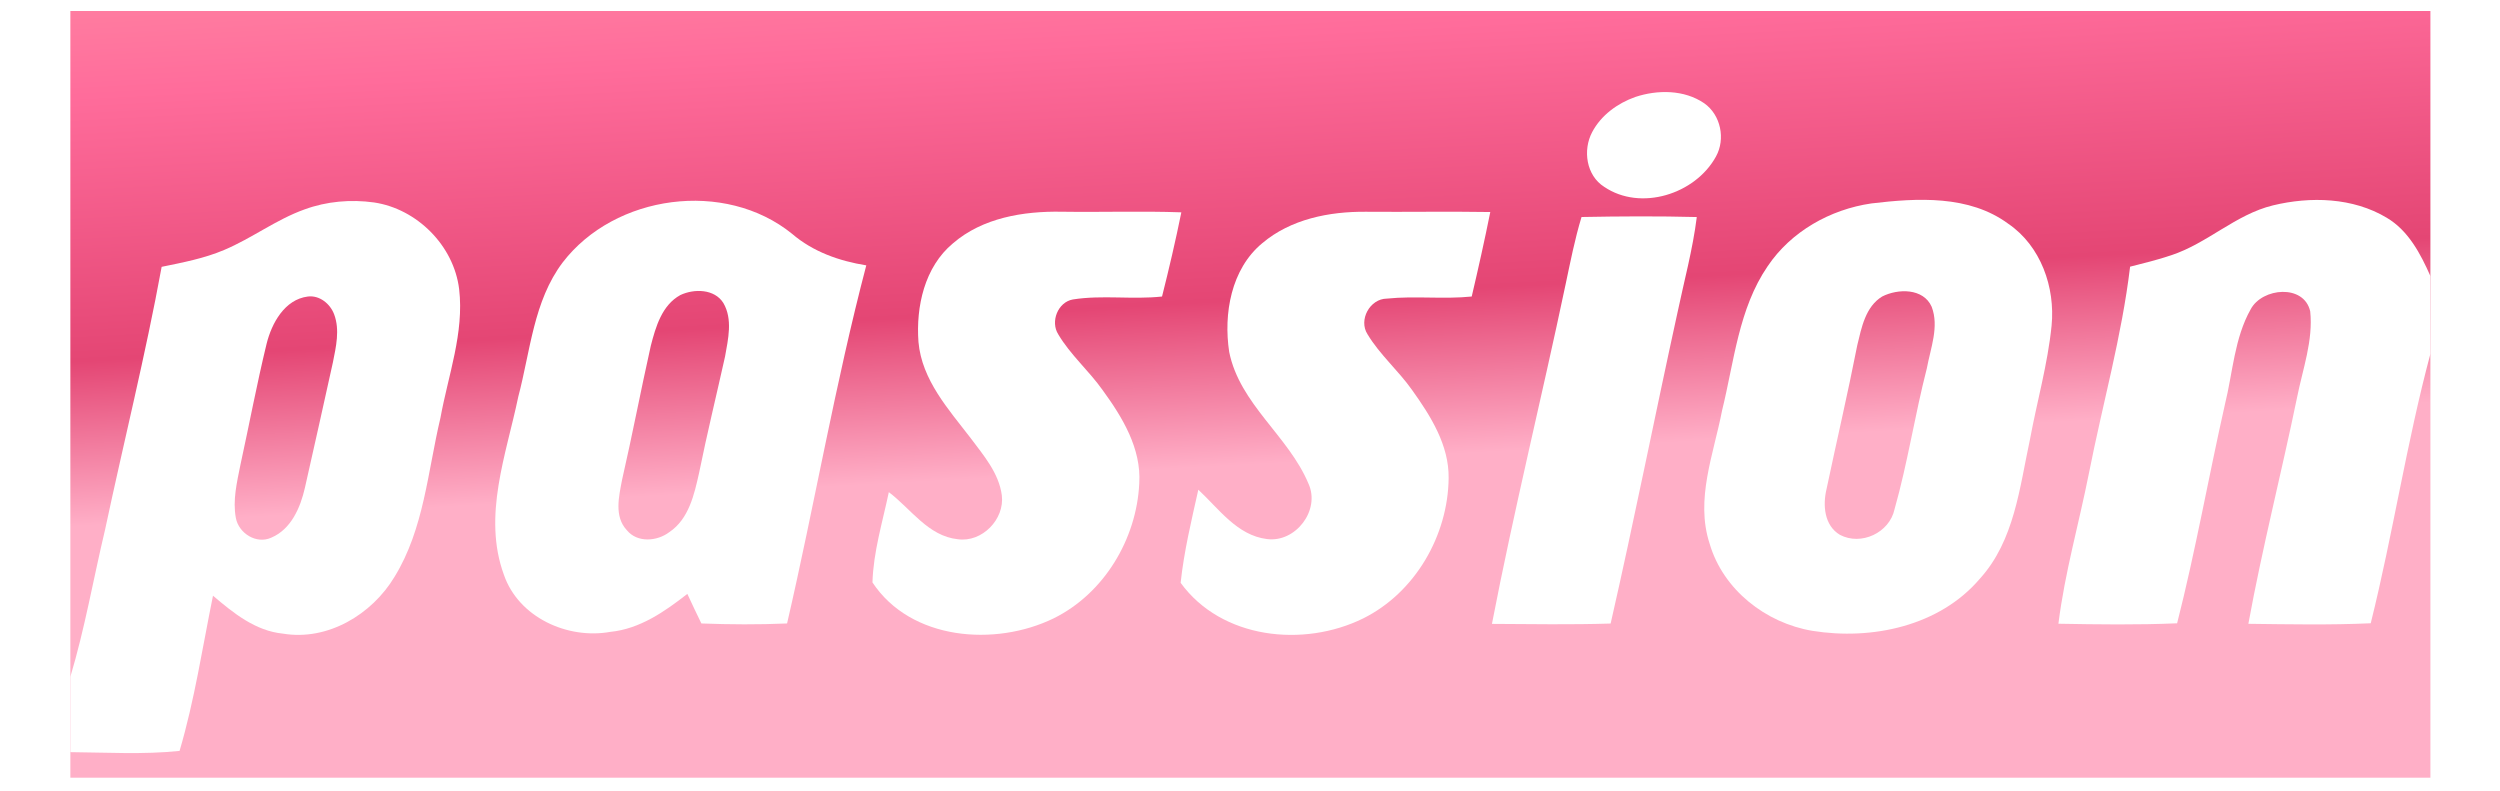
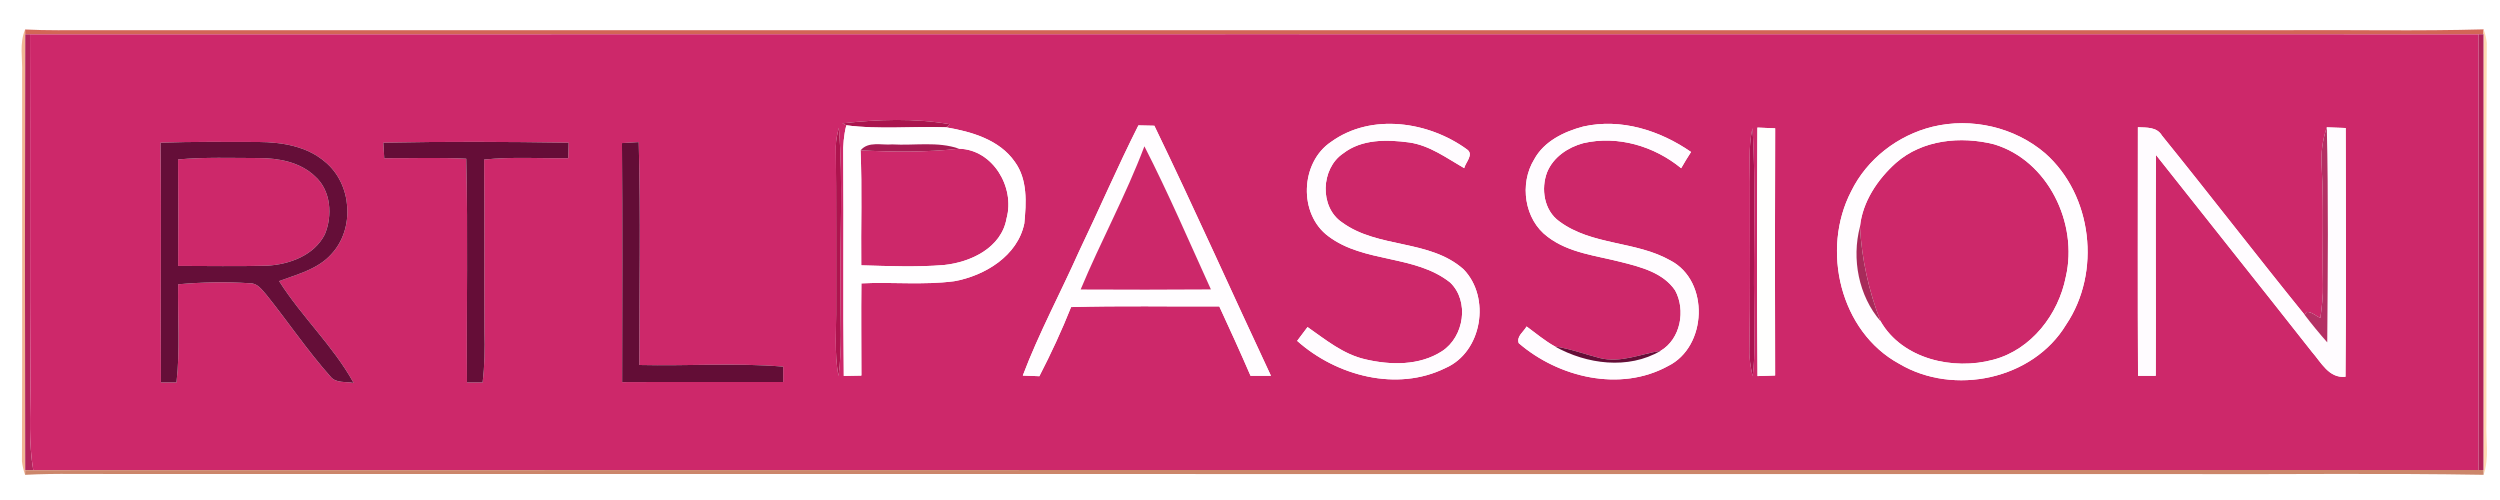
- <svg xmlns="http://www.w3.org/2000/svg" width="337.333px" height="106.667px" viewBox="0 0 253 80" version="1.1">
-   <defs>
-     <linearGradient id="linear0" gradientUnits="userSpaceOnUse" x1="466.314" y1="-18.867" x2="483.978" y2="318.177" gradientTransform="matrix(0.266316,0,0,0.266667,0,0)">
-       <stop offset="0" style="stop-color:rgb(100%,48.627%,62.745%);stop-opacity:1;" />
-       <stop offset="0.096" style="stop-color:rgb(100%,42.353%,60.784%);stop-opacity:1;" />
-       <stop offset="0.394" style="stop-color:rgb(89.412%,27.451%,45.49%);stop-opacity:1;" />
-       <stop offset="0.579" style="stop-color:rgb(100%,68.627%,78.039%);stop-opacity:1;" />
-     </linearGradient>
-   </defs>
-   <g id="surface1">
-     <path style=" stroke:none;fill-rule:nonzero;fill:url(#linear0);" d="M 7.121 1.113 L 245.957 1.113 L 245.957 78.703 L 7.121 78.703 Z M 7.121 1.113 " />
-     <path style=" stroke:none;fill-rule:nonzero;fill:rgb(100%,100%,100%);fill-opacity:1;" d="M 165.484 9.816 C 167.742 9.066 170.441 9.066 172.465 10.449 C 174.148 11.629 174.641 14.07 173.652 15.848 C 171.566 19.652 166.031 21.406 162.348 18.91 C 160.523 17.758 160.16 15.191 161.129 13.367 C 162.031 11.656 163.695 10.453 165.484 9.816 Z M 165.484 9.816 " />
-     <path style=" stroke:none;fill-rule:nonzero;fill:rgb(100%,100%,100%);fill-opacity:1;" d="M 30.824 21.191 C 33.059 20.371 35.5 20.16 37.852 20.488 C 42.203 21.133 45.93 24.863 46.465 29.258 C 46.984 33.691 45.355 37.973 44.574 42.285 C 43.285 47.699 42.91 53.527 39.926 58.375 C 37.637 62.188 33.164 64.875 28.648 64.125 C 25.852 63.855 23.617 62.039 21.555 60.285 C 20.488 65.527 19.691 70.848 18.172 75.992 C 14.496 76.375 10.805 76.148 7.121 76.117 L 7.121 68.484 C 8.59 63.59 9.453 58.551 10.637 53.586 C 12.523 44.719 14.727 35.922 16.359 27.004 C 18.504 26.562 20.676 26.152 22.699 25.289 C 25.5 24.109 27.953 22.215 30.824 21.191 M 31.152 30.008 C 28.801 30.309 27.496 32.707 26.977 34.801 C 25.992 38.855 25.223 42.965 24.332 47.039 C 23.98 48.805 23.531 50.625 23.871 52.434 C 24.172 53.977 25.945 55.09 27.438 54.418 C 29.465 53.566 30.402 51.367 30.859 49.355 C 31.82 45.137 32.75 40.906 33.688 36.68 C 34.004 35.094 34.406 33.387 33.816 31.812 C 33.418 30.742 32.336 29.859 31.152 30.008 Z M 31.152 30.008 " />
-     <path style=" stroke:none;fill-rule:nonzero;fill:rgb(100%,100%,100%);fill-opacity:1;" d="M 56.941 26.562 C 62.223 19.672 73.363 18.156 80.156 23.66 C 82.281 25.484 84.934 26.414 87.668 26.855 C 84.523 38.824 82.438 51.043 79.652 63.094 C 76.766 63.219 73.871 63.203 70.98 63.094 C 70.496 62.102 70.023 61.102 69.559 60.102 C 67.258 61.898 64.754 63.645 61.766 63.945 C 57.434 64.723 52.477 62.48 50.992 58.16 C 48.82 52.211 51.234 46.004 52.453 40.133 C 53.672 35.543 53.992 30.469 56.941 26.562 M 68.852 29.859 C 66.992 30.875 66.355 33.078 65.863 34.988 C 64.848 39.504 63.988 44.055 62.953 48.559 C 62.637 50.223 62.133 52.266 63.434 53.652 C 64.488 54.953 66.5 54.793 67.738 53.848 C 69.719 52.52 70.262 50.027 70.75 47.848 C 71.547 43.91 72.504 40.004 73.375 36.082 C 73.688 34.316 74.168 32.312 73.203 30.66 C 72.301 29.227 70.242 29.203 68.852 29.859 Z M 68.852 29.859 " />
-     <path style=" stroke:none;fill-rule:nonzero;fill:rgb(100%,100%,100%);fill-opacity:1;" d="M 189.387 20.586 C 194.023 20.035 199.27 19.719 203.238 22.645 C 206.535 24.895 208 29.078 207.621 32.957 C 207.23 36.852 206.141 40.641 205.43 44.484 C 204.383 49.34 203.859 54.707 200.371 58.555 C 196.285 63.367 189.43 64.812 183.414 63.84 C 178.695 63.051 174.375 59.684 173.012 55.012 C 171.547 50.52 173.426 45.949 174.273 41.543 C 175.496 36.602 175.941 31.246 178.887 26.941 C 181.258 23.418 185.223 21.191 189.387 20.586 M 190.473 30.008 C 188.785 31.039 188.387 33.152 187.957 34.934 C 187.004 39.789 185.871 44.617 184.852 49.465 C 184.453 51.102 184.598 53.168 186.199 54.125 C 188.34 55.258 191.215 53.918 191.727 51.535 C 193.059 46.836 193.785 41.984 195 37.258 C 195.371 35.23 196.258 33.066 195.484 31.043 C 194.641 29.145 192.066 29.195 190.473 30.008 Z M 190.473 30.008 " />
-     <path style=" stroke:none;fill-rule:nonzero;fill:rgb(100%,100%,100%);fill-opacity:1;" d="M 230.02 20.785 C 233.82 19.863 238.117 19.98 241.543 22.039 C 243.734 23.336 244.961 25.688 245.957 27.941 L 245.957 35.805 C 243.547 44.801 242.168 54.039 239.918 63.074 C 235.793 63.262 231.66 63.18 227.535 63.129 C 228.938 55.441 230.887 47.863 232.465 40.211 C 233.035 37.34 234.105 34.465 233.793 31.508 C 233.168 28.727 228.941 29.109 227.773 31.293 C 226.117 34.227 225.961 37.703 225.164 40.922 C 223.5 48.293 222.188 55.758 220.324 63.078 C 216.32 63.25 212.312 63.195 208.312 63.121 C 208.953 57.961 210.398 52.957 211.406 47.863 C 212.777 40.902 214.723 34.047 215.566 26.988 C 216.957 26.633 218.355 26.297 219.711 25.836 C 223.387 24.633 226.234 21.707 230.02 20.785 Z M 230.02 20.785 " />
-     <path style=" stroke:none;fill-rule:nonzero;fill:rgb(100%,100%,100%);fill-opacity:1;" d="M 96.434 24.629 C 99.438 22.035 103.574 21.359 107.426 21.426 C 111.465 21.488 115.512 21.344 119.551 21.488 C 118.973 24.348 118.309 27.184 117.598 30.008 C 114.598 30.336 111.555 29.832 108.574 30.305 C 107.051 30.574 106.281 32.555 107.094 33.832 C 108.324 35.91 110.191 37.508 111.582 39.473 C 113.582 42.215 115.512 45.387 115.293 48.922 C 115.027 54.551 111.73 60.062 106.629 62.578 C 100.715 65.461 92.172 64.812 88.293 58.941 C 88.383 55.84 89.316 52.828 89.949 49.805 C 92.18 51.488 93.934 54.258 96.93 54.57 C 99.379 54.918 101.691 52.551 101.383 50.117 C 101.086 47.871 99.535 46.082 98.23 44.336 C 95.988 41.418 93.289 38.453 92.949 34.609 C 92.684 31.031 93.562 27.02 96.434 24.629 Z M 96.434 24.629 " />
-     <path style=" stroke:none;fill-rule:nonzero;fill:rgb(100%,100%,100%);fill-opacity:1;" d="M 127.738 24.613 C 130.621 22.172 134.516 21.402 138.199 21.43 C 142.402 21.465 146.605 21.387 150.816 21.457 C 150.242 24.316 149.605 27.164 148.938 30.008 C 146.082 30.301 143.203 29.926 140.355 30.219 C 138.629 30.23 137.457 32.383 138.395 33.832 C 139.645 35.906 141.516 37.5 142.906 39.473 C 144.781 42.094 146.648 45.047 146.602 48.391 C 146.539 54.203 143.203 59.98 137.949 62.586 C 131.926 65.551 123.621 64.684 119.48 58.98 C 119.82 55.793 120.574 52.68 121.27 49.559 C 123.34 51.477 125.191 54.176 128.207 54.551 C 131.109 54.941 133.652 51.637 132.414 48.938 C 130.398 44.117 125.465 40.914 124.395 35.621 C 123.805 31.754 124.586 27.223 127.738 24.613 Z M 127.738 24.613 " />
-     <path style=" stroke:none;fill-rule:nonzero;fill:rgb(100%,100%,100%);fill-opacity:1;" d="M 160.051 21.961 C 163.938 21.887 167.828 21.863 171.715 21.965 C 171.305 25.254 170.426 28.465 169.746 31.707 C 167.453 42.16 165.379 52.668 162.996 63.102 C 158.996 63.227 154.988 63.16 150.984 63.137 C 153.203 51.633 156.027 40.238 158.441 28.766 C 158.926 26.484 159.371 24.191 160.051 21.961 Z M 160.051 21.961 " />
+ <svg xmlns="http://www.w3.org/2000/svg" width="580pt" height="116pt" viewBox="0 0 580 116" version="1.1">
+   <g id="#ffffffff">
+ </g>
+   <g id="#f0b694ff">
+     <path fill="#f0b694" opacity="1.00" d=" M 5.13 17.00 C 5.26 13.62 4.45 10.05 5.83 6.84 L 5.86 7.96 C 5.77 41.67 5.77 75.38 5.85 109.08 L 5.82 110.16 C 5.46 109.14 5.21 108.10 5.09 107.03 C 5.19 77.02 5.12 47.01 5.13 17.00 Z" />
+   </g>
+   <g id="#d36556ff">
+     <path fill="#d36556" opacity="1.00" d=" M 5.83 6.84 C 10.88 7.10 15.94 6.99 21.00 7.01 C 191.00 7.00 361.00 7.01 530.99 7.00 C 546.06 6.90 561.13 7.24 576.19 6.81 L 576.17 7.94 L 575.02 7.96 C 385.67 7.95 196.32 7.92 6.97 7.97 L 5.86 7.96 L 5.83 6.84 Z" />
+   </g>
+   <g id="#ffdab2ff">
+     <path fill="#ffdab2" opacity="1.00" d=" M 576.19 6.81 C 576.58 7.83 576.83 8.88 576.94 9.96 C 576.75 39.31 576.91 68.65 576.85 98.00 C 576.69 102.05 577.56 106.24 576.19 110.16 L 576.16 109.05 C 576.21 75.35 576.17 41.64 576.17 7.94 L 576.19 6.81 Z" />
+   </g>
+   <g id="#b1245cff">
+     <path fill="#b1245c" opacity="1.00" d=" M 5.86 7.96 L 6.97 7.97 C 7.05 35.31 6.91 62.65 7.06 90.00 C 7.03 96.36 6.64 102.77 7.72 109.08 C 7.25 109.08 6.32 109.08 5.85 109.08 C 5.77 75.38 5.77 41.67 5.86 7.96 Z" />
+   </g>
+   <g id="#cd286aff">
+     <path fill="#cd286a" opacity="1.00" d=" M 6.97 7.97 C 196.32 7.92 385.67 7.95 575.02 7.96 C 575.00 41.65 575.01 75.35 575.02 109.04 C 385.92 109.05 196.82 109.02 7.72 109.08 C 6.64 102.77 7.03 96.36 7.06 90.00 C 6.91 62.65 7.05 35.31 6.97 7.97 M 195.43 28.62 L 196.35 29.07 C 195.77 31.33 195.57 33.67 195.64 36.00 C 195.77 53.07 195.56 70.14 195.76 87.21 C 197.12 87.18 198.48 87.15 199.84 87.13 C 199.84 80.00 199.76 72.87 199.84 65.74 C 207.02 65.39 214.25 66.18 221.39 65.24 C 228.48 63.96 236.10 59.36 237.64 51.84 C 238.10 47.05 238.43 41.65 235.44 37.55 C 231.85 32.39 225.38 30.55 219.50 29.54 L 220.42 28.83 C 212.22 27.38 203.68 27.69 195.43 28.62 M 264.11 29.09 C 259.25 38.72 254.99 48.63 250.33 58.35 C 246.04 67.97 241.02 77.28 237.29 87.13 C 238.25 87.17 240.17 87.24 241.13 87.28 C 243.83 82.05 246.31 76.71 248.49 71.24 C 259.95 70.90 271.41 71.15 282.88 71.09 C 285.35 76.43 287.80 81.79 290.13 87.19 C 291.70 87.19 293.28 87.19 294.86 87.19 C 285.80 67.87 277.11 48.38 267.81 29.17 C 266.57 29.14 265.34 29.12 264.11 29.09 M 308.85 32.89 C 301.65 37.67 301.20 49.68 308.21 54.83 C 316.49 61.06 328.28 59.05 336.45 65.55 C 340.96 69.90 339.68 78.16 334.53 81.49 C 329.30 84.87 322.59 84.74 316.73 83.36 C 311.62 82.19 307.54 78.81 303.35 75.88 C 302.54 76.95 301.74 78.01 300.94 79.08 C 310.02 87.19 324.08 90.96 335.35 85.38 C 343.88 81.67 345.89 68.99 339.54 62.48 C 331.67 55.48 319.74 57.71 311.38 51.61 C 306.06 48.06 306.41 39.08 311.62 35.59 C 315.95 32.23 321.80 32.35 326.96 33.05 C 331.71 33.74 335.63 36.68 339.69 39.01 C 340.01 37.67 341.97 35.85 340.37 34.69 C 331.49 28.20 318.17 26.17 308.85 32.89 M 367.31 29.36 C 362.86 30.54 358.23 32.76 355.94 36.97 C 352.46 42.61 353.62 50.93 359.06 54.94 C 363.99 58.72 370.40 59.30 376.22 60.82 C 380.74 61.96 385.86 63.29 388.63 67.37 C 391.12 71.96 389.92 78.62 385.27 81.39 C 380.59 82.13 375.90 84.29 371.12 83.06 C 367.66 82.18 364.30 80.89 360.76 80.39 C 358.40 79.08 356.34 77.33 354.17 75.74 C 353.51 76.97 351.78 78.03 352.35 79.61 C 361.58 87.58 375.89 91.01 386.96 84.93 C 396.07 80.49 396.68 65.22 387.56 60.45 C 379.53 55.87 369.28 56.99 361.72 51.33 C 358.21 48.80 357.45 43.78 358.94 39.93 C 360.37 36.45 363.76 34.18 367.29 33.22 C 375.29 31.36 383.75 33.88 390.03 39.02 C 390.75 37.74 391.52 36.50 392.32 35.26 C 385.10 30.26 376.07 27.38 367.31 29.36 M 448.34 29.41 C 440.29 31.39 433.14 36.90 429.48 44.38 C 422.44 57.91 426.89 76.94 440.63 84.40 C 453.26 91.90 471.62 88.09 479.33 75.33 C 487.51 63.20 485.48 45.29 474.47 35.56 C 467.39 29.50 457.37 27.20 448.34 29.41 M 193.91 33.94 C 194.05 46.29 193.95 58.64 193.99 70.99 C 194.05 76.41 193.52 81.88 194.53 87.25 C 195.41 80.87 194.95 74.41 195.00 68.00 C 194.81 55.22 195.63 42.39 194.62 29.65 C 194.25 31.05 193.94 32.49 193.91 33.94 M 405.98 44.00 C 405.94 56.34 406.10 68.68 405.86 81.02 C 405.79 83.14 406.15 85.23 406.62 87.29 C 407.31 81.88 406.92 76.43 406.97 71.00 C 406.73 57.25 407.46 43.46 406.57 29.74 C 405.52 34.43 406.05 39.24 405.98 44.00 M 407.72 29.60 C 407.63 48.82 407.57 68.03 407.75 87.25 C 409.10 87.20 410.46 87.15 411.83 87.11 C 411.79 67.99 411.76 48.88 411.84 29.77 C 410.46 29.71 409.09 29.65 407.72 29.60 M 495.99 29.52 C 495.99 48.74 495.93 67.96 496.02 87.18 C 497.38 87.18 498.76 87.19 500.13 87.19 C 500.22 70.11 500.05 53.02 500.19 35.95 C 512.22 51.20 524.36 66.36 536.36 81.63 C 538.52 84.08 540.31 87.81 544.15 87.41 C 544.34 68.18 544.24 48.93 544.20 29.70 C 542.73 29.64 541.27 29.59 539.82 29.54 C 538.81 32.48 538.41 35.58 538.63 38.67 C 539.14 47.77 538.74 56.89 538.92 66.00 C 538.99 68.60 538.67 71.19 538.33 73.76 C 537.27 73.30 536.34 72.34 535.14 72.36 L 534.64 73.00 C 523.50 59.25 512.71 45.21 501.58 31.46 C 500.38 29.41 498.03 29.63 495.99 29.52 M 37.24 33.11 C 37.46 51.65 37.22 70.20 37.34 88.74 C 38.54 88.73 39.74 88.73 40.94 88.73 C 41.82 81.17 41.19 73.55 41.33 65.96 C 46.86 65.46 52.45 65.34 57.99 65.72 C 59.71 65.67 60.73 67.18 61.74 68.31 C 66.79 74.60 71.30 81.32 76.66 87.35 C 77.94 88.97 80.25 88.47 82.05 88.85 C 77.31 80.27 69.98 73.48 64.75 65.21 C 69.02 63.62 73.78 62.46 76.91 58.92 C 82.39 53.03 81.64 42.65 75.43 37.56 C 71.20 33.92 65.42 32.98 60.01 32.94 C 52.42 32.93 44.82 32.83 37.24 33.11 M 88.93 33.11 C 89.00 34.31 89.07 35.50 89.15 36.70 C 95.49 36.73 101.83 36.50 108.17 36.82 C 108.59 54.12 108.21 71.43 108.34 88.74 C 109.55 88.73 110.75 88.73 111.96 88.73 C 112.44 84.84 112.51 80.91 112.40 77.00 C 112.33 63.67 112.45 50.35 112.31 37.02 C 118.80 36.33 125.32 36.79 131.83 36.70 C 131.86 35.50 131.89 34.31 131.93 33.11 C 117.60 32.88 103.25 32.81 88.93 33.11 M 144.30 33.20 C 144.44 51.68 144.36 70.17 144.34 88.65 C 156.80 88.58 169.25 88.65 181.70 88.63 C 181.70 87.44 181.70 86.25 181.70 85.06 C 170.61 84.13 159.45 84.95 148.33 84.68 C 148.31 67.45 148.65 50.20 148.18 32.97 C 146.88 33.05 145.59 33.12 144.30 33.20 Z" />
+     <path fill="#cd286a" opacity="1.00" d=" M 439.85 37.80 C 445.99 32.39 454.93 31.53 462.61 33.47 C 475.15 37.22 482.15 51.84 479.27 64.22 C 477.56 72.95 471.28 81.11 462.47 83.45 C 453.16 86.00 441.33 83.32 436.29 74.53 C 433.55 67.50 431.93 60.15 431.51 52.61 C 432.08 46.84 435.60 41.60 439.85 37.80 Z" />
+     <path fill="#cd286a" opacity="1.00" d=" M 199.65 34.89 C 207.26 35.26 214.91 35.36 222.50 34.50 C 230.32 34.68 235.51 43.41 233.53 50.65 C 232.36 57.48 225.23 60.85 218.98 61.49 C 212.61 62.01 206.20 61.73 199.81 61.56 C 199.71 52.67 200.03 43.77 199.65 34.89 Z" />
+     <path fill="#cd286a" opacity="1.00" d=" M 41.31 36.99 C 47.52 36.43 53.76 36.66 59.99 36.67 C 64.63 36.68 69.62 37.58 73.09 40.91 C 76.80 44.21 77.19 50.02 75.35 54.39 C 72.88 59.28 67.10 61.36 61.93 61.64 C 55.06 61.83 48.19 61.69 41.32 61.69 C 41.39 53.46 41.36 45.23 41.31 36.99 Z" />
+   </g>
+   <g id="#b0225aff">
+     <path fill="#b0225a" opacity="1.00" d=" M 575.02 7.96 L 576.17 7.94 C 576.17 41.64 576.21 75.35 576.16 109.05 L 575.02 109.04 C 575.01 75.35 575.00 41.65 575.02 7.96 Z" />
+   </g>
+   <g id="#aa154eff">
+     <path fill="#aa154e" opacity="1.00" d=" M 195.43 28.62 C 203.68 27.69 212.22 27.38 220.42 28.83 L 219.50 29.54 C 211.79 29.26 204.01 30.09 196.35 29.07 L 195.43 28.62 Z" />
+   </g>
+   <g id="#fffeffff">
+     <path fill="#fffeff" opacity="1.00" d=" M 196.35 29.07 C 204.01 30.09 211.79 29.26 219.50 29.54 C 225.38 30.55 231.85 32.39 235.44 37.55 C 238.43 41.65 238.10 47.05 237.64 51.84 C 236.10 59.36 228.48 63.96 221.39 65.24 C 214.25 66.18 207.02 65.39 199.84 65.74 C 199.76 72.87 199.84 80.00 199.84 87.13 C 198.48 87.15 197.12 87.18 195.76 87.21 C 195.56 70.14 195.77 53.07 195.64 36.00 C 195.57 33.67 195.77 31.33 196.35 29.07 M 199.65 34.89 C 200.03 43.77 199.71 52.67 199.81 61.56 C 206.20 61.73 212.61 62.01 218.98 61.49 C 225.23 60.85 232.36 57.48 233.53 50.65 C 235.51 43.41 230.32 34.68 222.50 34.50 C 217.52 32.76 212.15 33.81 207.00 33.50 C 204.54 33.73 201.46 32.70 199.65 34.89 Z" />
+   </g>
+   <g id="#fffdffff">
+     <path fill="#fffdff" opacity="1.00" d=" M 264.11 29.09 C 265.34 29.12 266.57 29.14 267.81 29.17 C 277.11 48.38 285.80 67.87 294.86 87.19 C 293.28 87.19 291.70 87.19 290.13 87.19 C 287.80 81.79 285.35 76.43 282.88 71.09 C 271.41 71.15 259.95 70.90 248.49 71.24 C 246.31 76.71 243.83 82.05 241.13 87.28 C 240.17 87.24 238.25 87.17 237.29 87.13 C 241.02 77.28 246.04 67.97 250.33 58.35 C 254.99 48.63 259.25 38.72 264.11 29.09 M 265.50 33.94 C 261.22 45.30 255.37 55.97 250.71 67.16 C 260.78 67.21 270.85 67.22 280.93 67.14 C 275.88 56.03 271.06 44.80 265.50 33.94 Z" />
+     <path fill="#fffdff" opacity="1.00" d=" M 448.34 29.41 C 457.37 27.20 467.39 29.50 474.47 35.56 C 485.48 45.29 487.51 63.20 479.33 75.33 C 471.62 88.09 453.26 91.90 440.63 84.40 C 426.89 76.94 422.44 57.91 429.48 44.38 C 433.14 36.90 440.29 31.39 448.34 29.41 M 439.85 37.80 C 435.60 41.60 432.08 46.84 431.51 52.61 C 429.55 60.07 431.20 68.64 436.29 74.53 C 441.33 83.32 453.16 86.00 462.47 83.45 C 471.28 81.11 477.56 72.95 479.27 64.22 C 482.15 51.84 475.15 37.22 462.61 33.47 C 454.93 31.53 445.99 32.39 439.85 37.80 Z" />
+   </g>
+   <g id="#fffcffff">
+     <path fill="#fffcff" opacity="1.00" d=" M 308.85 32.89 C 318.17 26.17 331.49 28.20 340.37 34.69 C 341.97 35.85 340.01 37.67 339.69 39.01 C 335.63 36.68 331.71 33.74 326.96 33.05 C 321.80 32.35 315.95 32.23 311.62 35.59 C 306.41 39.08 306.06 48.06 311.38 51.61 C 319.74 57.71 331.67 55.48 339.54 62.48 C 345.89 68.99 343.88 81.67 335.35 85.38 C 324.08 90.96 310.02 87.19 300.94 79.08 C 301.74 78.01 302.54 76.95 303.35 75.88 C 307.54 78.81 311.62 82.19 316.73 83.36 C 322.59 84.74 329.30 84.87 334.53 81.49 C 339.68 78.16 340.96 69.90 336.45 65.55 C 328.28 59.05 316.49 61.06 308.21 54.83 C 301.20 49.68 301.65 37.67 308.85 32.89 Z" />
+     <path fill="#fffcff" opacity="1.00" d=" M 367.31 29.36 C 376.07 27.38 385.10 30.26 392.32 35.26 C 391.52 36.50 390.75 37.74 390.03 39.02 C 383.75 33.88 375.29 31.36 367.29 33.22 C 363.76 34.18 360.37 36.45 358.94 39.93 C 357.45 43.78 358.21 48.80 361.72 51.33 C 369.28 56.99 379.53 55.87 387.56 60.45 C 396.68 65.22 396.07 80.49 386.96 84.93 C 375.89 91.01 361.58 87.58 352.35 79.61 C 351.78 78.03 353.51 76.97 354.17 75.74 C 356.34 77.33 358.40 79.08 360.76 80.39 C 368.11 84.51 377.75 85.80 385.27 81.39 C 389.92 78.62 391.12 71.96 388.63 67.37 C 385.86 63.29 380.74 61.96 376.22 60.82 C 370.40 59.30 363.99 58.72 359.06 54.94 C 353.62 50.93 352.46 42.61 355.94 36.97 C 358.23 32.76 362.86 30.54 367.31 29.36 Z" />
+     <path fill="#fffcff" opacity="1.00" d=" M 495.99 29.52 C 498.03 29.63 500.38 29.41 501.58 31.46 C 512.71 45.21 523.50 59.25 534.64 73.00 C 536.32 75.21 538.08 77.35 539.92 79.43 C 540.05 62.80 540.21 46.16 539.82 29.54 C 541.27 29.59 542.73 29.64 544.20 29.70 C 544.24 48.93 544.34 68.18 544.15 87.41 C 540.31 87.81 538.52 84.08 536.36 81.63 C 524.36 66.36 512.22 51.20 500.19 35.95 C 500.05 53.02 500.22 70.11 500.13 87.19 C 498.76 87.19 497.38 87.18 496.02 87.18 C 495.93 67.96 495.99 48.74 495.99 29.52 Z" />
+   </g>
+   <g id="#ad144eff">
+     <path fill="#ad144e" opacity="1.00" d=" M 193.91 33.94 C 193.94 32.49 194.25 31.05 194.62 29.65 C 195.63 42.39 194.81 55.22 195.00 68.00 C 194.95 74.41 195.41 80.87 194.53 87.25 C 193.52 81.88 194.05 76.41 193.99 70.99 C 193.95 58.64 194.05 46.29 193.91 33.94 Z" />
+   </g>
+   <g id="#aa1451ff">
+     <path fill="#aa1451" opacity="1.00" d=" M 405.98 44.00 C 406.05 39.24 405.52 34.43 406.57 29.74 C 407.46 43.46 406.73 57.25 406.97 71.00 C 406.92 76.43 407.31 81.88 406.62 87.29 C 406.15 85.23 405.79 83.14 405.86 81.02 C 406.10 68.68 405.94 56.34 405.98 44.00 Z" />
+   </g>
+   <g id="#fffffeff">
+     <path fill="#fffffe" opacity="1.00" d=" M 407.72 29.60 C 409.09 29.65 410.46 29.71 411.84 29.77 C 411.76 48.88 411.79 67.99 411.83 87.11 C 410.46 87.15 409.10 87.20 407.75 87.25 C 407.57 68.03 407.63 48.82 407.72 29.60 Z" />
+   </g>
+   <g id="#b43064ff">
+     <path fill="#b43064" opacity="1.00" d=" M 538.63 38.67 C 538.41 35.58 538.81 32.48 539.82 29.54 C 540.21 46.16 540.05 62.80 539.92 79.43 C 538.08 77.35 536.32 75.21 534.64 73.00 L 535.14 72.36 C 536.34 72.34 537.27 73.30 538.33 73.76 C 538.67 71.19 538.99 68.60 538.92 66.00 C 538.74 56.89 539.14 47.77 538.63 38.67 Z" />
+   </g>
+   <g id="#650e38ff">
+     <path fill="#650e38" opacity="1.00" d=" M 37.24 33.11 C 44.82 32.83 52.42 32.93 60.01 32.94 C 65.42 32.98 71.20 33.92 75.43 37.56 C 81.64 42.65 82.39 53.03 76.91 58.92 C 73.78 62.46 69.02 63.62 64.75 65.21 C 69.98 73.48 77.31 80.27 82.05 88.85 C 80.25 88.47 77.94 88.97 76.66 87.35 C 71.30 81.32 66.79 74.60 61.74 68.31 C 60.73 67.18 59.71 65.67 57.99 65.72 C 52.45 65.34 46.86 65.46 41.33 65.96 C 41.19 73.55 41.82 81.17 40.94 88.73 C 39.74 88.73 38.54 88.73 37.34 88.74 C 37.22 70.20 37.46 51.65 37.24 33.11 M 41.31 36.99 C 41.36 45.23 41.39 53.46 41.32 61.69 C 48.19 61.69 55.06 61.83 61.93 61.64 C 67.10 61.36 72.88 59.28 75.35 54.39 C 77.19 50.02 76.80 44.21 73.09 40.91 C 69.62 37.58 64.63 36.68 59.99 36.67 C 53.76 36.66 47.52 36.43 41.31 36.99 Z" />
+   </g>
+   <g id="#650d37ff">
+     <path fill="#650d37" opacity="1.00" d=" M 88.93 33.11 C 103.25 32.81 117.60 32.88 131.93 33.11 C 131.89 34.31 131.86 35.50 131.83 36.70 C 125.32 36.79 118.80 36.33 112.31 37.02 C 112.45 50.35 112.33 63.67 112.40 77.00 C 112.51 80.91 112.44 84.84 111.96 88.73 C 110.75 88.73 109.55 88.73 108.34 88.74 C 108.21 71.43 108.59 54.12 108.17 36.82 C 101.83 36.50 95.49 36.73 89.15 36.70 C 89.07 35.50 89.00 34.31 88.93 33.11 Z" />
+     <path fill="#650d37" opacity="1.00" d=" M 360.76 80.39 C 364.30 80.89 367.66 82.18 371.12 83.06 C 375.90 84.29 380.59 82.13 385.27 81.39 C 377.75 85.80 368.11 84.51 360.76 80.39 Z" />
+   </g>
+   <g id="#630d36ff">
+     <path fill="#630d36" opacity="1.00" d=" M 144.30 33.20 C 145.59 33.12 146.88 33.05 148.18 32.97 C 148.65 50.20 148.31 67.45 148.33 84.68 C 159.45 84.95 170.61 84.13 181.70 85.06 C 181.70 86.25 181.70 87.44 181.70 88.63 C 169.25 88.65 156.80 88.58 144.34 88.65 C 144.36 70.17 144.44 51.68 144.30 33.20 Z" />
+   </g>
+   <g id="#a61d54ff">
+     <path fill="#a61d54" opacity="1.00" d=" M 199.65 34.89 C 201.46 32.70 204.54 33.73 207.00 33.50 C 212.15 33.81 217.52 32.76 222.50 34.50 C 214.91 35.36 207.26 35.26 199.65 34.89 Z" />
+   </g>
+   <g id="#cc286aff">
+     <path fill="#cc286a" opacity="1.00" d=" M 265.50 33.94 C 271.06 44.80 275.88 56.03 280.93 67.14 C 270.85 67.22 260.78 67.21 250.71 67.16 C 255.37 55.97 261.22 45.30 265.50 33.94 Z" />
+   </g>
+   <g id="#a72b5aff">
+     <path fill="#a72b5a" opacity="1.00" d=" M 431.51 52.61 C 431.93 60.15 433.55 67.50 436.29 74.53 C 431.20 68.64 429.55 60.07 431.51 52.61 Z" />
+   </g>
+   <g id="#cc866bff">
+     <path fill="#cc866b" opacity="1.00" d=" M 5.85 109.08 C 6.32 109.08 7.25 109.08 7.72 109.08 C 196.82 109.02 385.92 109.05 575.02 109.04 L 576.16 109.05 L 576.19 110.16 C 553.13 109.75 530.06 110.08 507.00 109.99 C 343.67 109.97 180.33 109.98 17.00 109.96 C 13.27 109.91 9.54 109.97 5.82 110.16 L 5.85 109.08 Z" />
  </g>
</svg>
